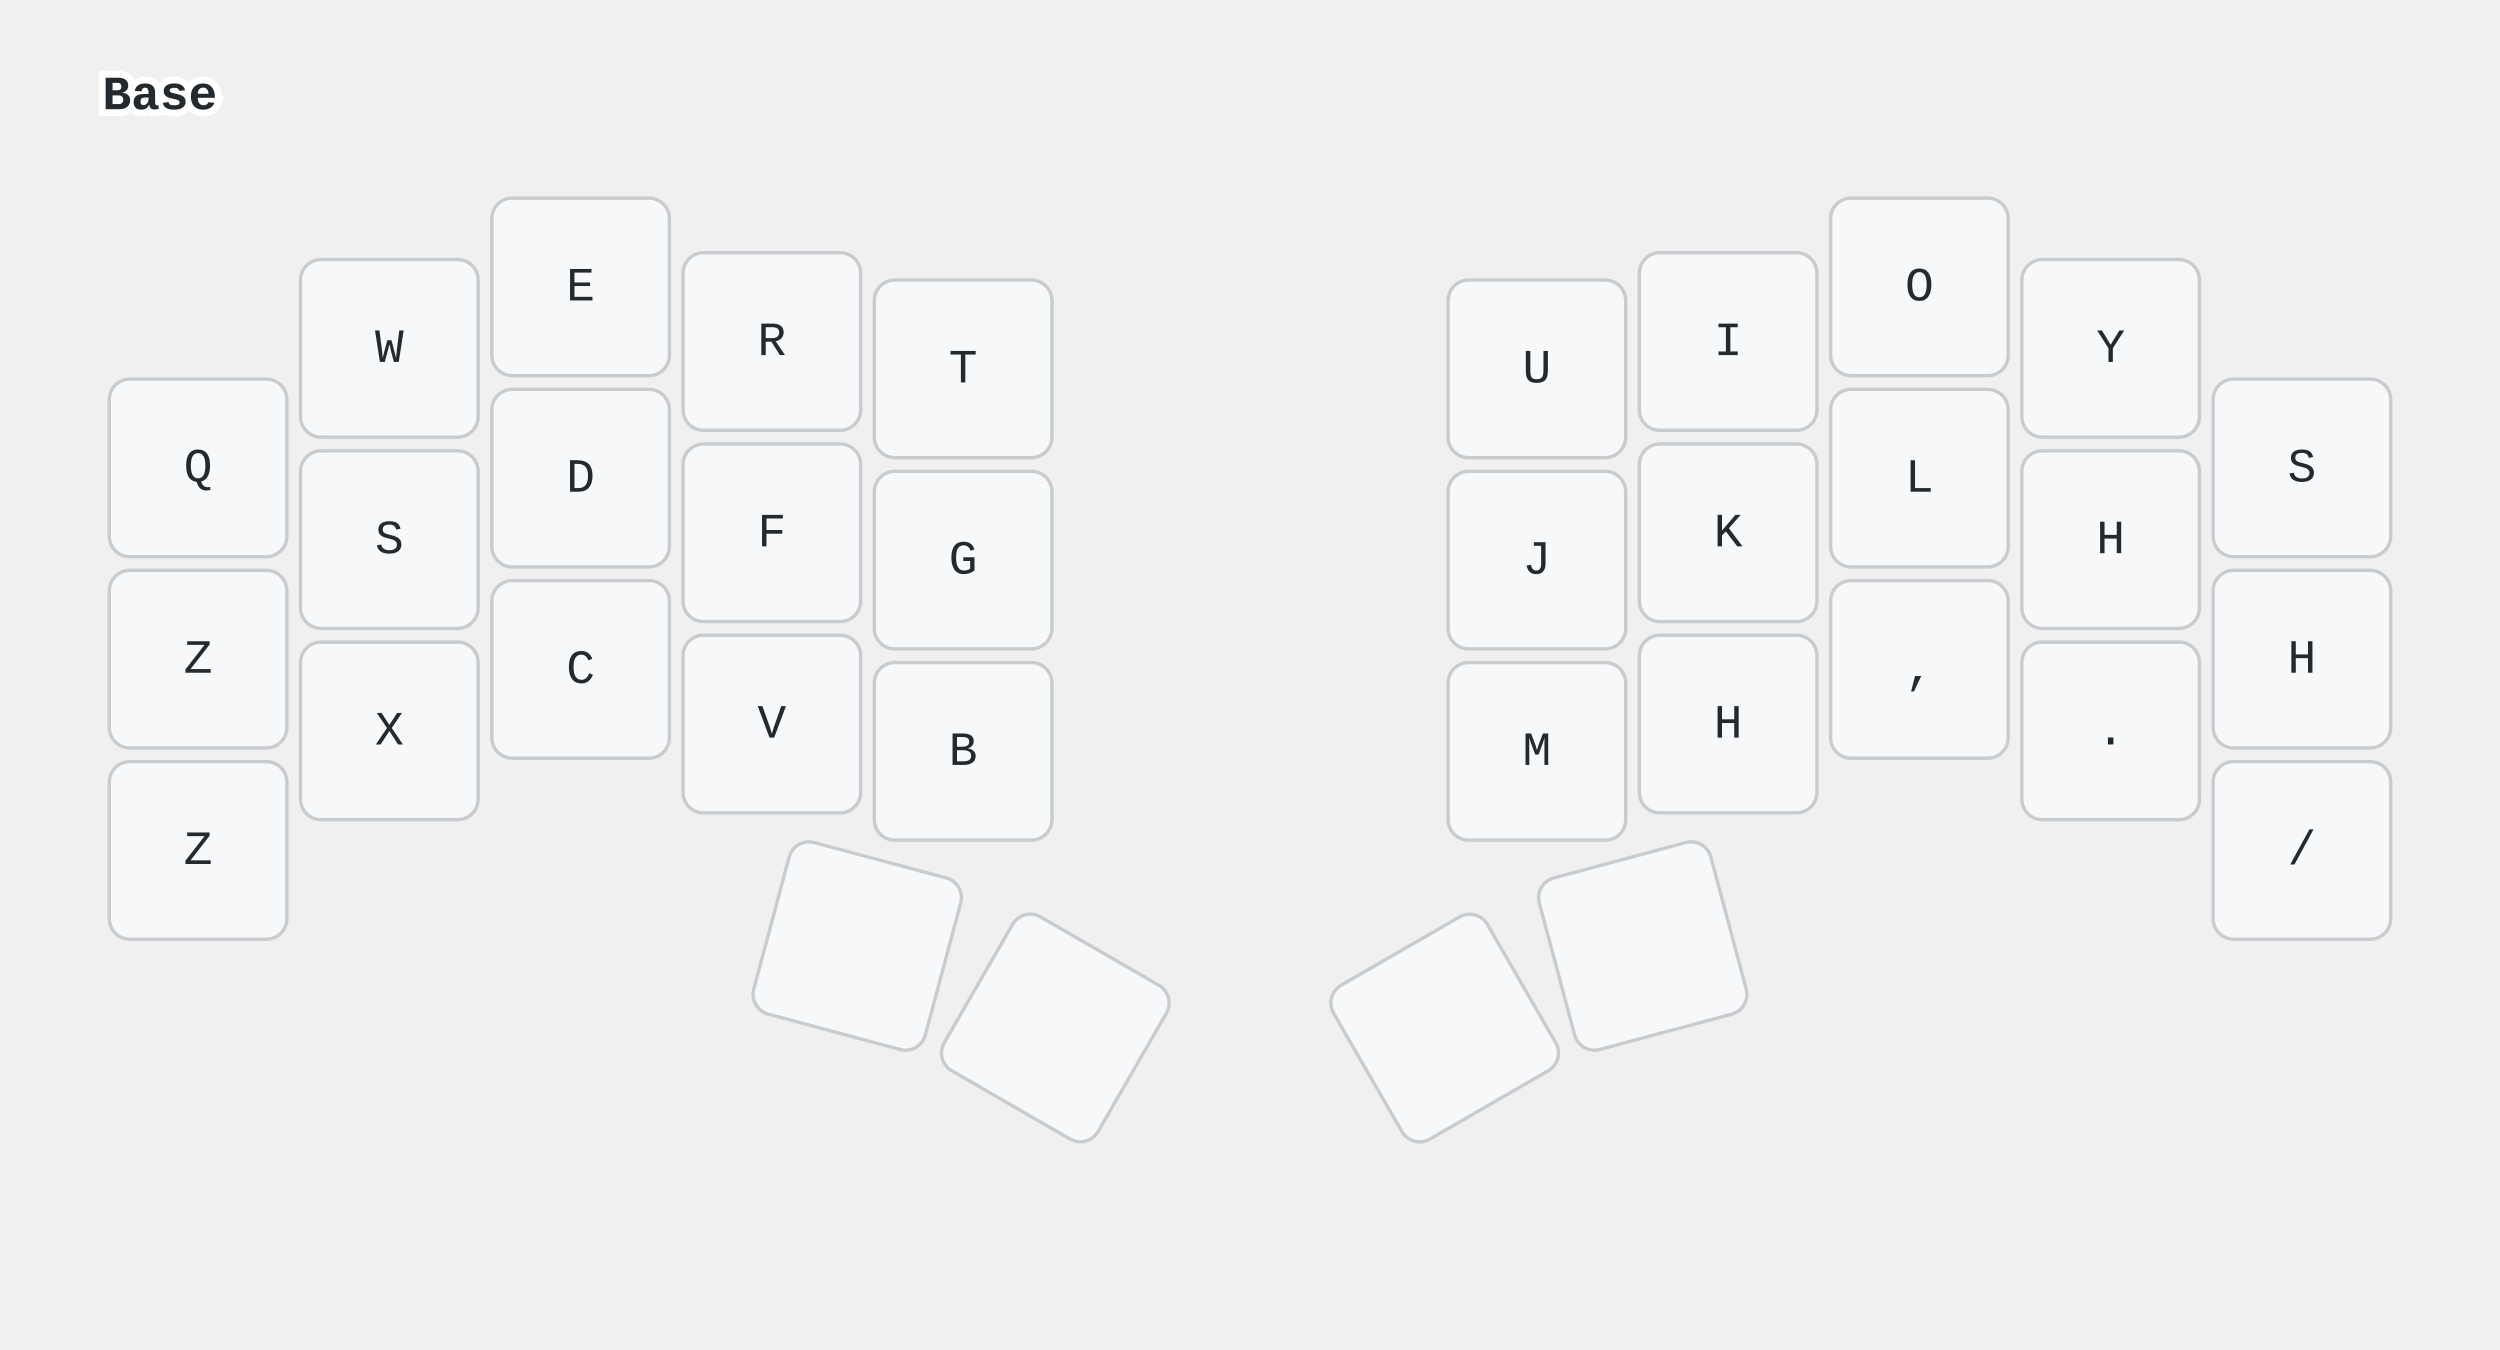
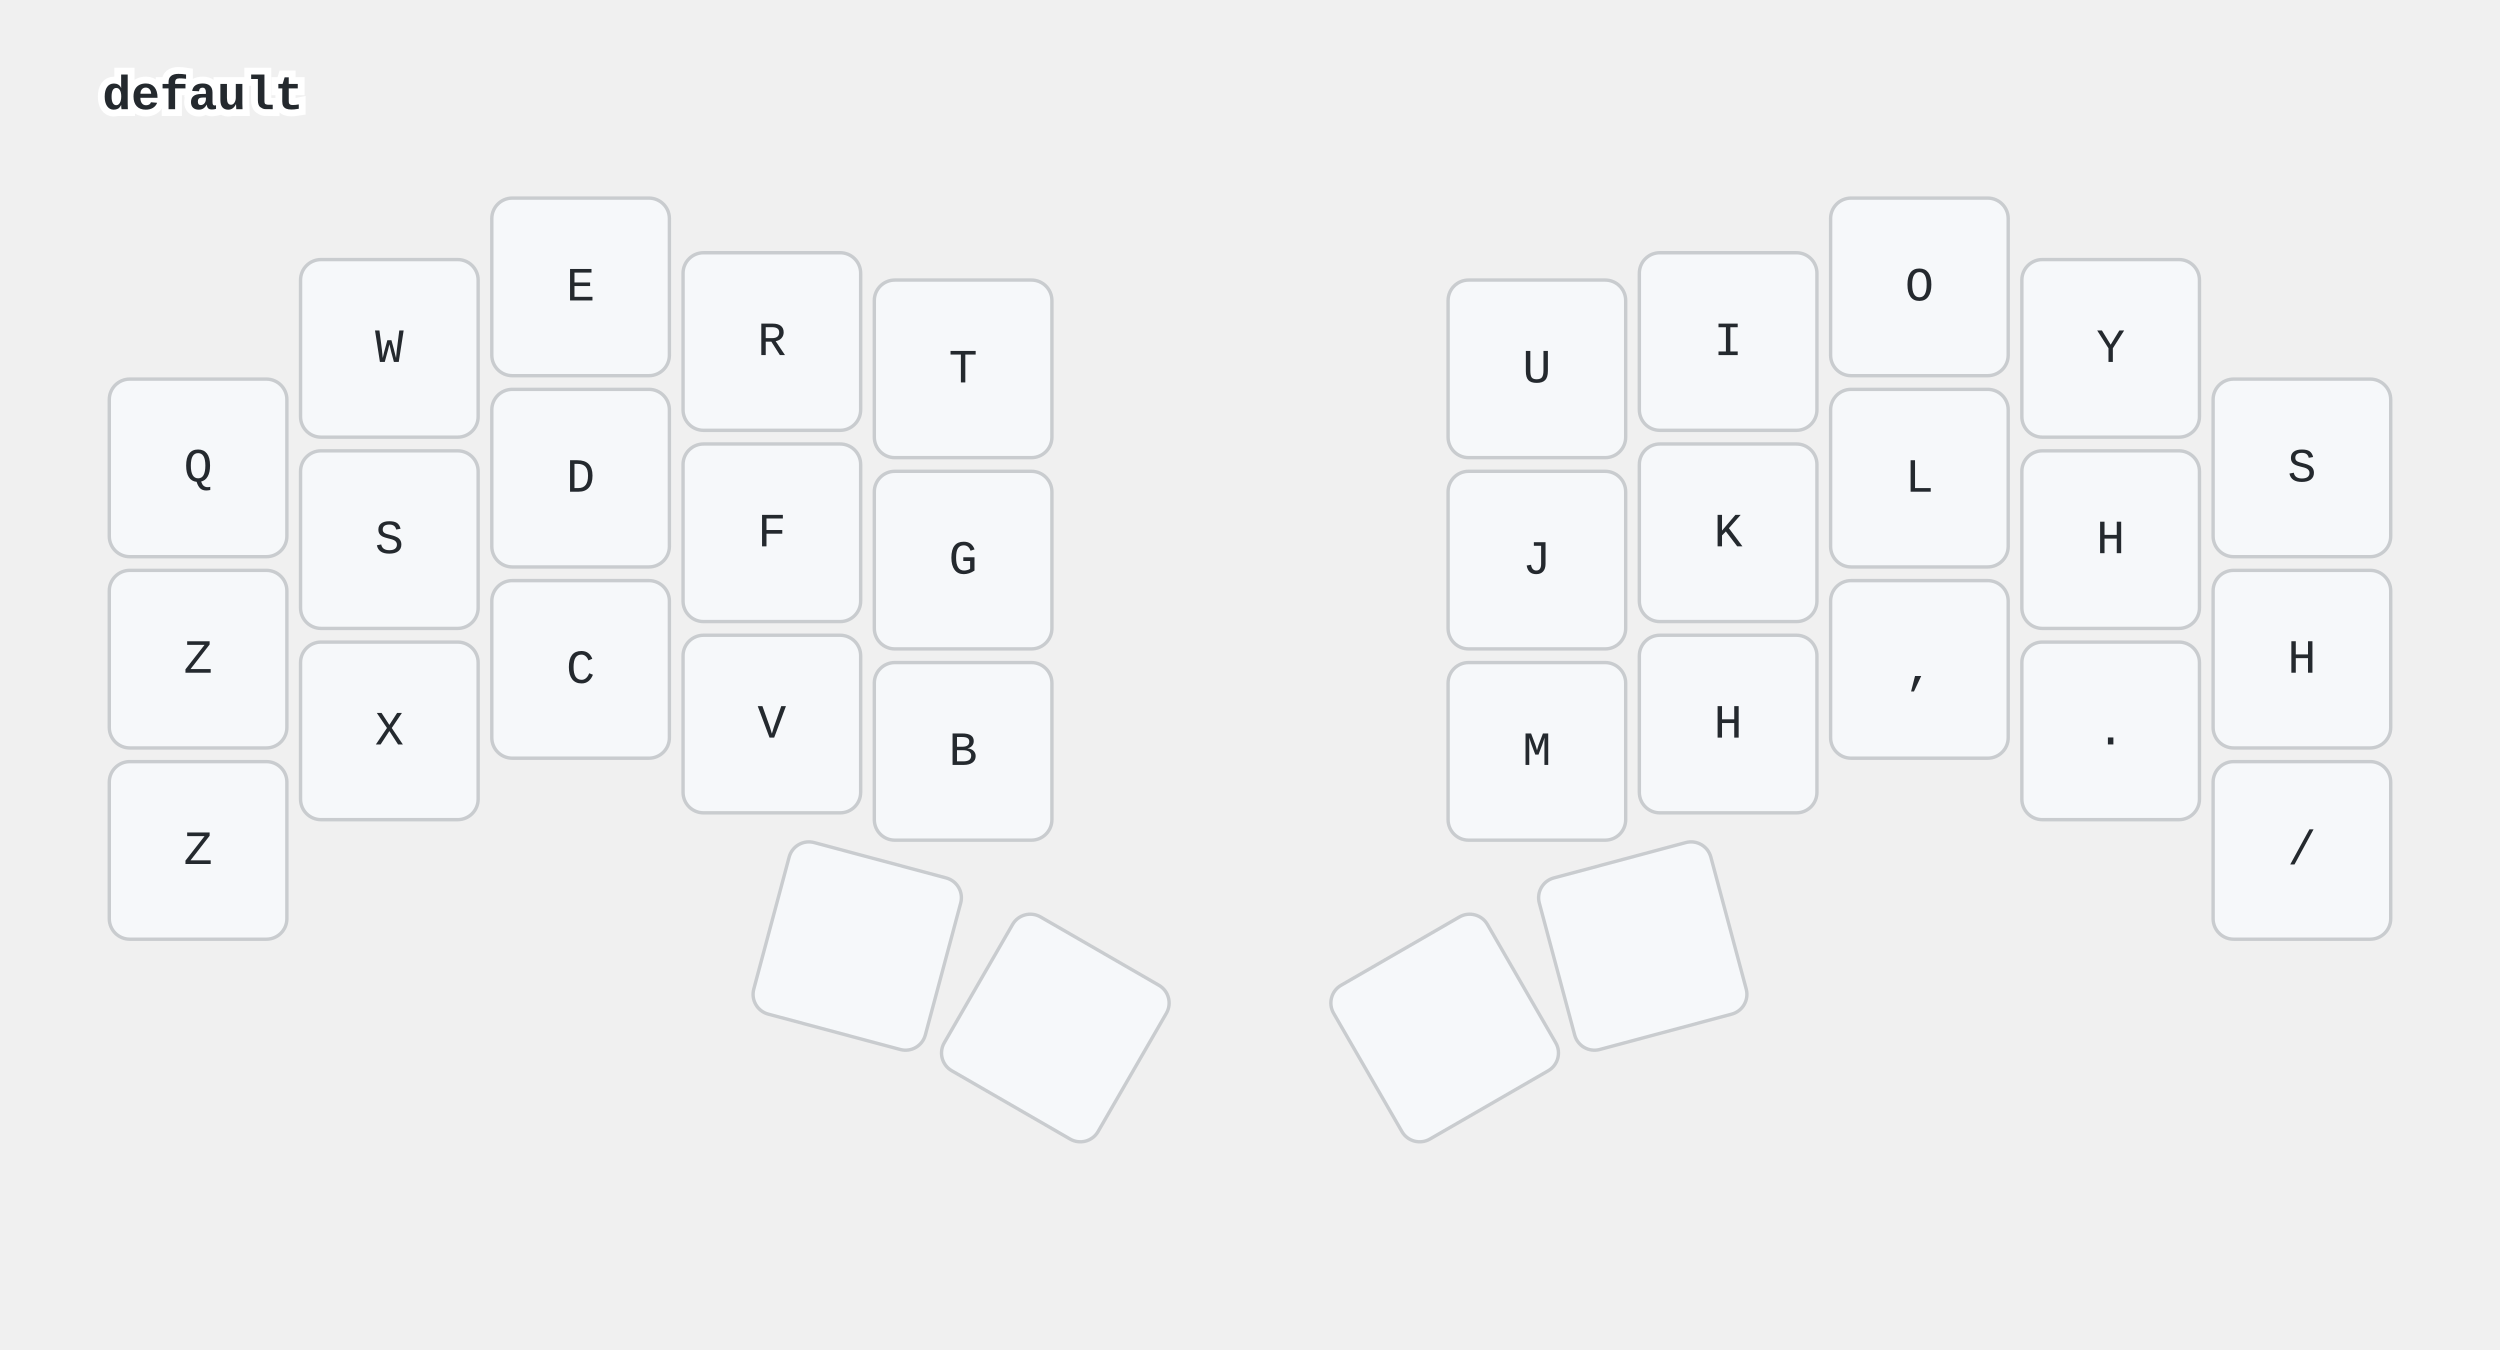
<svg xmlns="http://www.w3.org/2000/svg" width="732" height="395" viewBox="0 0 732 395" class="keymap">
  <style>/* inherit to force styles through use tags */
svg path {
    fill: inherit;
}

/* font and background color specifications */
svg.keymap {
    font-family: SFMono-Regular,Consolas,Liberation Mono,Menlo,monospace;
    font-size: 14px;
    font-kerning: normal;
    text-rendering: optimizeLegibility;
    fill: #24292e;
}

/* default key styling */
rect.key {
    fill: #f6f8fa;
}

rect.key, rect.combo {
    stroke: #c9cccf;
    stroke-width: 1;
}

/* default key side styling, only used is draw_key_sides is set */
rect.side {
    filter: brightness(90%);
}

/* color accent for combo boxes */
rect.combo, rect.combo-separate {
    fill: #cdf;
}

/* color accent for held keys */
rect.held, rect.combo.held {
    fill: #fdd;
}

/* color accent for ghost (optional) keys */
rect.ghost, rect.combo.ghost {
    stroke-dasharray: 4, 4;
    stroke-width: 2;
}

text {
    text-anchor: middle;
    dominant-baseline: middle;
}

/* styling for layer labels */
text.label {
    font-weight: bold;
    text-anchor: start;
    stroke: white;
    stroke-width: 4;
    paint-order: stroke;
}

/* styling for optional footer */
text.footer {
    text-anchor: end;
    dominant-baseline: auto;
    stroke: white;
    stroke-width: 4;
    paint-order: stroke;
}

/* styling for combo tap, and key non-tap label text */
text.combo, text.hold, text.shifted, text.left, text.right {
    font-size: 11px;
}

text.hold {
    text-anchor: middle;
    dominant-baseline: auto;
}

text.shifted {
    text-anchor: middle;
    dominant-baseline: hanging;
}

text.left {
    text-anchor: start;
}

text.right {
    text-anchor: end;
}

text.layer-activator {
    text-decoration: underline;
}

/* styling for hold/shifted label text in combo box */
text.combo.hold, text.combo.shifted, text.combo.left, text.combo.right {
    font-size: 8px;
}

/* lighter symbol for transparent keys */
text.trans {
    fill: #7b7e81;
}

/* styling for combo dendrons */
path.combo {
    stroke-width: 1;
    stroke: gray;
    fill: none;
}

/* Start Tabler Icons Cleanup */
/* cannot use height/width with glyphs */
.icon-tabler &gt; path {
    fill: inherit;
    stroke: inherit;
    stroke-width: 2;
}
/* hide tabler's default box */
.icon-tabler &gt; path[stroke="none"][fill="none"] {
    visibility: hidden;
}
/* End Tabler Icons Cleanup */

@media (prefers-color-scheme: dark) {
svg.keymap { fill: #d1d6db; }
rect.key { fill: #3f4750; }
rect.key, rect.combo { stroke: #60666c; }
rect.combo, rect.combo-separate { fill: #1f3d7a; }
rect.held, rect.combo.held { fill: #854747; }
text.label, text.footer { stroke: black; }
text.trans { fill: #7e8184; }
path.combo { stroke: #7f7f7f; }

}</style>
-   <g transform="translate(30, 0)" class="layer-Base">
-     <text x="0" y="28" class="label" id="Base">Base</text>
+   <g transform="translate(30, 0)" class="layer-default">
+     <text x="0" y="28" class="label" id="default">default</text>
    <g transform="translate(0, 56)">
      <g transform="translate(28, 81)" class="key keypos-0">
        <rect rx="6" ry="6" x="-26" y="-26" width="52" height="52" class="key" />
        <text x="0" y="0" class="key tap">Q</text>
      </g>
      <g transform="translate(84, 46)" class="key keypos-1">
        <rect rx="6" ry="6" x="-26" y="-26" width="52" height="52" class="key" />
        <text x="0" y="0" class="key tap">W</text>
      </g>
      <g transform="translate(140, 28)" class="key keypos-2">
        <rect rx="6" ry="6" x="-26" y="-26" width="52" height="52" class="key" />
        <text x="0" y="0" class="key tap">E</text>
      </g>
      <g transform="translate(196, 44)" class="key keypos-3">
        <rect rx="6" ry="6" x="-26" y="-26" width="52" height="52" class="key" />
        <text x="0" y="0" class="key tap">R</text>
      </g>
      <g transform="translate(252, 52)" class="key keypos-4">
        <rect rx="6" ry="6" x="-26" y="-26" width="52" height="52" class="key" />
        <text x="0" y="0" class="key tap">T</text>
      </g>
      <g transform="translate(420, 52)" class="key keypos-5">
        <rect rx="6" ry="6" x="-26" y="-26" width="52" height="52" class="key" />
        <text x="0" y="0" class="key tap">U</text>
      </g>
      <g transform="translate(476, 44)" class="key keypos-6">
        <rect rx="6" ry="6" x="-26" y="-26" width="52" height="52" class="key" />
        <text x="0" y="0" class="key tap">I</text>
      </g>
      <g transform="translate(532, 28)" class="key keypos-7">
        <rect rx="6" ry="6" x="-26" y="-26" width="52" height="52" class="key" />
        <text x="0" y="0" class="key tap">O</text>
      </g>
      <g transform="translate(588, 46)" class="key keypos-8">
        <rect rx="6" ry="6" x="-26" y="-26" width="52" height="52" class="key" />
        <text x="0" y="0" class="key tap">Y</text>
      </g>
      <g transform="translate(644, 81)" class="key keypos-9">
        <rect rx="6" ry="6" x="-26" y="-26" width="52" height="52" class="key" />
        <text x="0" y="0" class="key tap">S</text>
      </g>
      <g transform="translate(28, 137)" class="key keypos-10">
        <rect rx="6" ry="6" x="-26" y="-26" width="52" height="52" class="key" />
        <text x="0" y="0" class="key tap">Z</text>
      </g>
      <g transform="translate(84, 102)" class="key keypos-11">
        <rect rx="6" ry="6" x="-26" y="-26" width="52" height="52" class="key" />
        <text x="0" y="0" class="key tap">S</text>
      </g>
      <g transform="translate(140, 84)" class="key keypos-12">
        <rect rx="6" ry="6" x="-26" y="-26" width="52" height="52" class="key" />
        <text x="0" y="0" class="key tap">D</text>
      </g>
      <g transform="translate(196, 100)" class="key keypos-13">
        <rect rx="6" ry="6" x="-26" y="-26" width="52" height="52" class="key" />
        <text x="0" y="0" class="key tap">F</text>
      </g>
      <g transform="translate(252, 108)" class="key keypos-14">
        <rect rx="6" ry="6" x="-26" y="-26" width="52" height="52" class="key" />
        <text x="0" y="0" class="key tap">G</text>
      </g>
      <g transform="translate(420, 108)" class="key keypos-15">
        <rect rx="6" ry="6" x="-26" y="-26" width="52" height="52" class="key" />
        <text x="0" y="0" class="key tap">J</text>
      </g>
      <g transform="translate(476, 100)" class="key keypos-16">
        <rect rx="6" ry="6" x="-26" y="-26" width="52" height="52" class="key" />
        <text x="0" y="0" class="key tap">K</text>
      </g>
      <g transform="translate(532, 84)" class="key keypos-17">
        <rect rx="6" ry="6" x="-26" y="-26" width="52" height="52" class="key" />
        <text x="0" y="0" class="key tap">L</text>
      </g>
      <g transform="translate(588, 102)" class="key keypos-18">
        <rect rx="6" ry="6" x="-26" y="-26" width="52" height="52" class="key" />
        <text x="0" y="0" class="key tap">H</text>
      </g>
      <g transform="translate(644, 137)" class="key keypos-19">
        <rect rx="6" ry="6" x="-26" y="-26" width="52" height="52" class="key" />
        <text x="0" y="0" class="key tap">H</text>
      </g>
      <g transform="translate(28, 193)" class="key keypos-20">
        <rect rx="6" ry="6" x="-26" y="-26" width="52" height="52" class="key" />
        <text x="0" y="0" class="key tap">Z</text>
      </g>
      <g transform="translate(84, 158)" class="key keypos-21">
        <rect rx="6" ry="6" x="-26" y="-26" width="52" height="52" class="key" />
        <text x="0" y="0" class="key tap">X</text>
      </g>
      <g transform="translate(140, 140)" class="key keypos-22">
        <rect rx="6" ry="6" x="-26" y="-26" width="52" height="52" class="key" />
        <text x="0" y="0" class="key tap">C</text>
      </g>
      <g transform="translate(196, 156)" class="key keypos-23">
        <rect rx="6" ry="6" x="-26" y="-26" width="52" height="52" class="key" />
        <text x="0" y="0" class="key tap">V</text>
      </g>
      <g transform="translate(252, 164)" class="key keypos-24">
        <rect rx="6" ry="6" x="-26" y="-26" width="52" height="52" class="key" />
        <text x="0" y="0" class="key tap">B</text>
      </g>
      <g transform="translate(420, 164)" class="key keypos-25">
        <rect rx="6" ry="6" x="-26" y="-26" width="52" height="52" class="key" />
        <text x="0" y="0" class="key tap">M</text>
      </g>
      <g transform="translate(476, 156)" class="key keypos-26">
        <rect rx="6" ry="6" x="-26" y="-26" width="52" height="52" class="key" />
        <text x="0" y="0" class="key tap">H</text>
      </g>
      <g transform="translate(532, 140)" class="key keypos-27">
        <rect rx="6" ry="6" x="-26" y="-26" width="52" height="52" class="key" />
        <text x="0" y="0" class="key tap">,</text>
      </g>
      <g transform="translate(588, 158)" class="key keypos-28">
        <rect rx="6" ry="6" x="-26" y="-26" width="52" height="52" class="key" />
        <text x="0" y="0" class="key tap">.</text>
      </g>
      <g transform="translate(644, 193)" class="key keypos-29">
        <rect rx="6" ry="6" x="-26" y="-26" width="52" height="52" class="key" />
        <text x="0" y="0" class="key tap">/</text>
      </g>
      <g transform="translate(221, 221) rotate(15.0)" class="key keypos-30">
        <rect rx="6" ry="6" x="-26" y="-26" width="52" height="52" class="key" />
      </g>
      <g transform="translate(279, 245) rotate(30.0)" class="key keypos-31">
        <rect rx="6" ry="6" x="-26" y="-26" width="52" height="52" class="key" />
      </g>
      <g transform="translate(393, 245) rotate(-30.0)" class="key keypos-32">
        <rect rx="6" ry="6" x="-26" y="-26" width="52" height="52" class="key" />
      </g>
      <g transform="translate(451, 221) rotate(-15.0)" class="key keypos-33">
        <rect rx="6" ry="6" x="-26" y="-26" width="52" height="52" class="key" />
      </g>
    </g>
  </g>
</svg>
